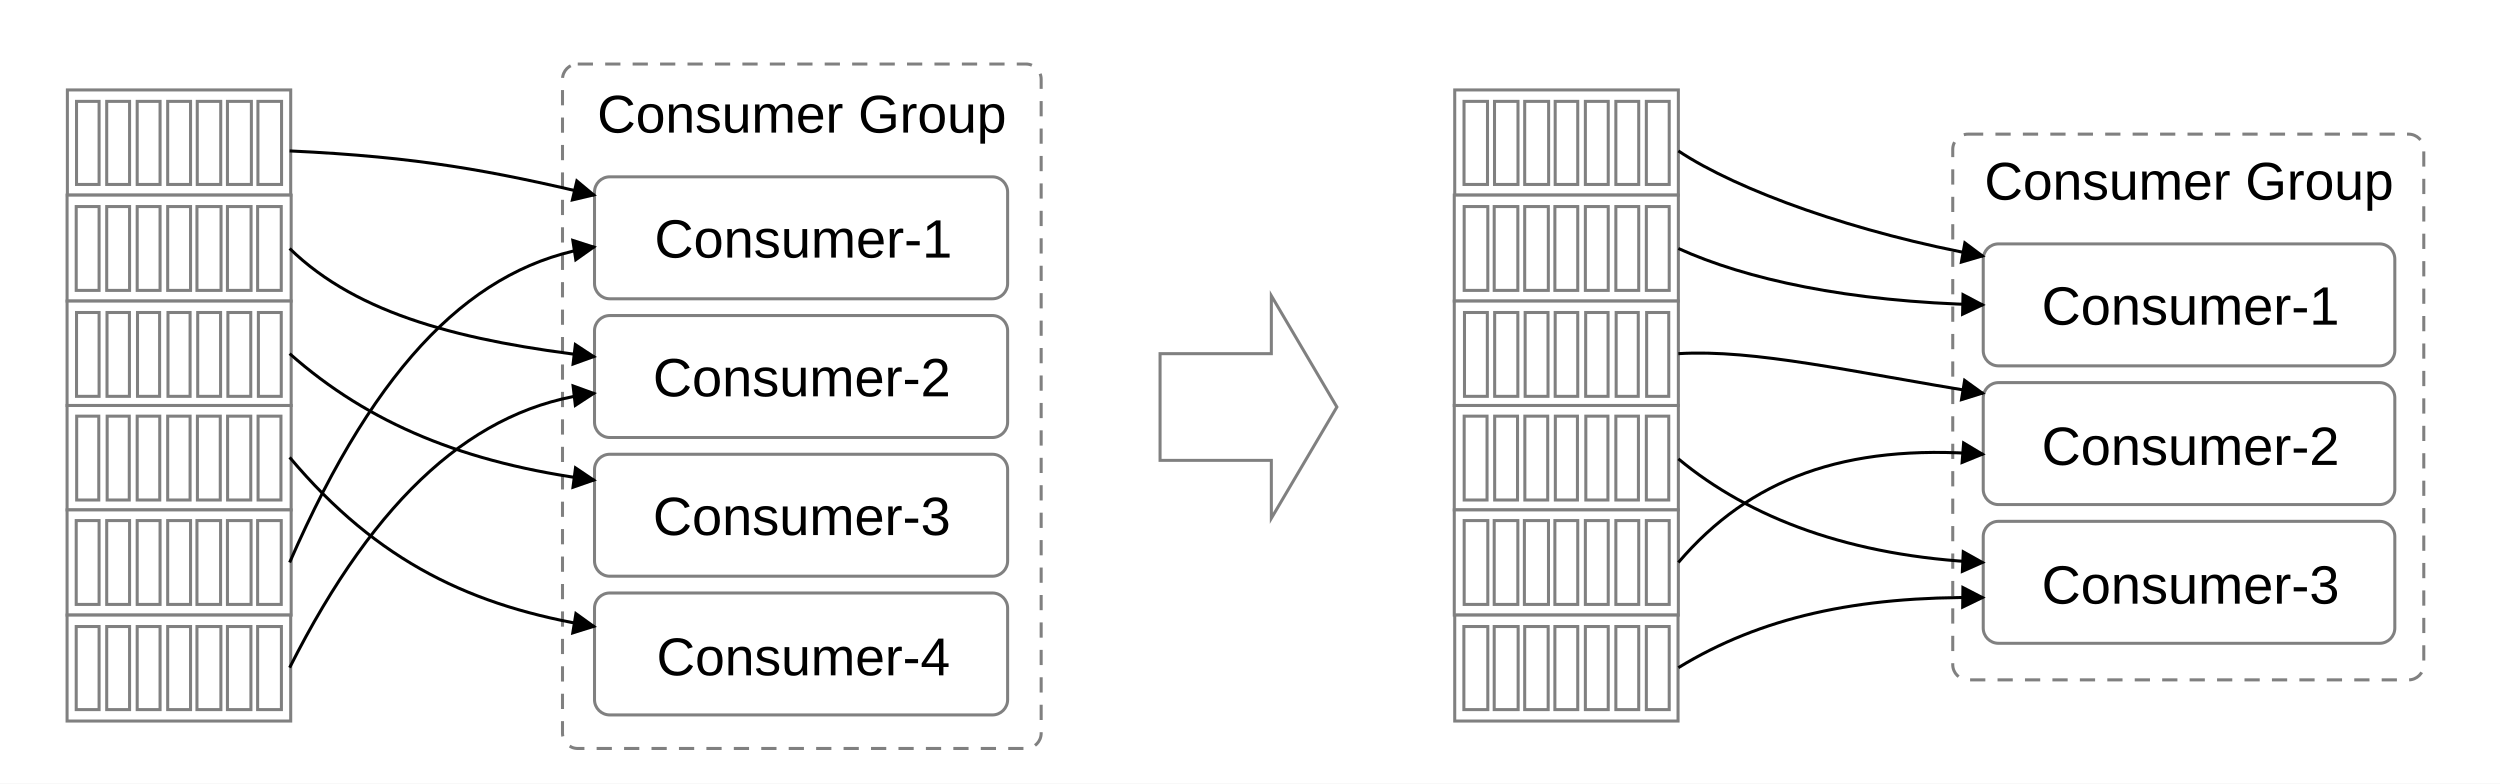
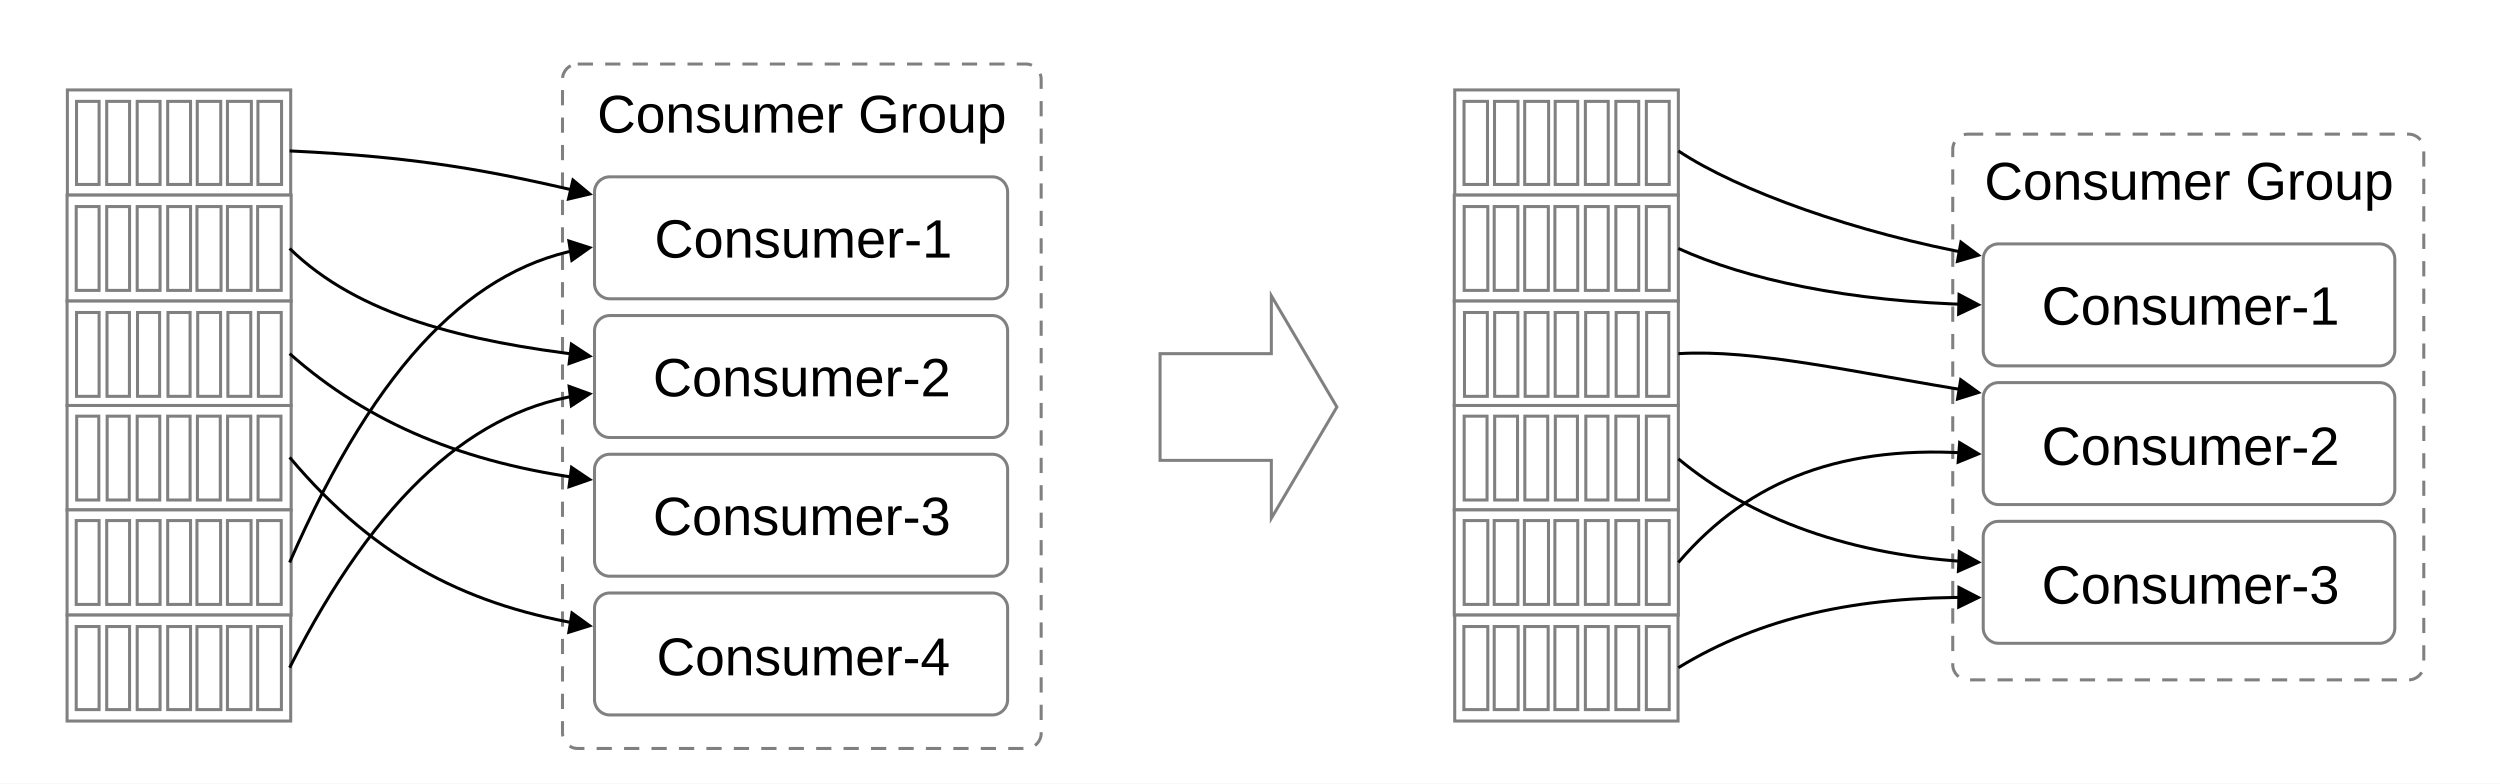
<svg xmlns="http://www.w3.org/2000/svg" width="1640" height="514" viewBox="0 0 1640 514" role="img" aria-labelledby="title desc">
  <defs>
-     <marker id="arrow" viewBox="0 0 10 10" refX="9" refY="5" markerWidth="8" markerHeight="8" markerUnits="strokeWidth" orient="auto-start-reverse">
+     <marker id="arrow" viewBox="0 0 10 10" refX="8" refY="5" markerWidth="8" markerHeight="8" markerUnits="strokeWidth" orient="auto-start-reverse">
      <path d="M0 0 10 5 0 10z" />
    </marker>
    <style>text{font-family:Arial,Helvetica,sans-serif;fill:#000}.box{fill:#fff;stroke:#808080;stroke-width:2}.line{fill:none;stroke:#000;stroke-width:2}.arrow{fill:none;stroke:#000;stroke-width:2;marker-end:url(#arrow)}.dash{stroke-dasharray:10 8}.msg{fill:#fff;stroke:#808080;stroke-width:2}.persist{fill:#cdfdc5;stroke:#808080;stroke-width:2}.new{fill:#fffec4;stroke:#808080;stroke-width:2}.note{fill:#fffec4;stroke:#808080;stroke-width:2;stroke-dasharray:10 8}</style>
  </defs>
  <rect id="background" width="1640" height="514" fill="#fff" />
  <g id="before-partitions">
    <rect class="box" x="44.2" y="59" width="146.5" height="69" />
    <rect class="msg" x="50.2" y="66.5" width="14.8" height="54.5" />
    <rect class="msg" x="70" y="66.5" width="15" height="54.5" />
    <rect class="msg" x="90" y="66.5" width="15" height="54.5" />
    <rect class="msg" x="110" y="66.5" width="15" height="54.5" />
    <rect class="msg" x="129.4" y="66.5" width="15.4" height="54.5" />
    <rect class="msg" x="149.2" y="66.5" width="15.7" height="54.5" />
    <rect class="msg" x="169.2" y="66.5" width="15.5" height="54.5" />
    <rect class="box" x="44" y="128" width="147" height="69.5" />
    <rect class="msg" x="50" y="135.5" width="15" height="55" />
    <rect class="msg" x="70" y="135.5" width="15" height="55" />
    <rect class="msg" x="90" y="135.5" width="15" height="55" />
    <rect class="msg" x="110" y="135.5" width="15" height="55" />
    <rect class="msg" x="129.2" y="135.5" width="15.8" height="55" />
    <rect class="msg" x="149.2" y="135.5" width="15.5" height="55" />
    <rect class="msg" x="169" y="135.5" width="15.5" height="55" />
    <rect class="box" x="44" y="197.5" width="147" height="68.5" />
    <rect class="msg" x="50.2" y="205" width="14.8" height="55" />
    <rect class="msg" x="70.2" y="205" width="14.7" height="55" />
    <rect class="msg" x="90.2" y="205" width="14.5" height="55" />
    <rect class="msg" x="110.2" y="205" width="14.5" height="55" />
    <rect class="msg" x="129.7" y="205" width="15" height="55" />
    <rect class="msg" x="149.5" y="205" width="15" height="55" />
    <rect class="msg" x="169.5" y="205" width="15" height="55" />
    <rect class="box" x="44" y="266" width="147" height="68.5" />
    <rect class="msg" x="50.3" y="273" width="14.5" height="55" />
    <rect class="msg" x="70.3" y="273" width="14.5" height="55" />
    <rect class="msg" x="90" y="273" width="14.8" height="55" />
    <rect class="msg" x="110" y="273" width="14.7" height="55" />
    <rect class="msg" x="129.5" y="273" width="15" height="55" />
    <rect class="msg" x="149.3" y="273" width="15.2" height="55" />
    <rect class="msg" x="169.3" y="273" width="15" height="55" />
    <rect class="box" x="44" y="334.5" width="147" height="69" />
    <rect class="msg" x="50" y="341.5" width="15" height="55" />
    <rect class="msg" x="70" y="341.5" width="15" height="55" />
    <rect class="msg" x="90" y="341.5" width="15" height="55" />
    <rect class="msg" x="110" y="341.5" width="15" height="55" />
    <rect class="msg" x="129.2" y="341.5" width="15.5" height="55" />
    <rect class="msg" x="149.2" y="341.5" width="15.5" height="55" />
    <rect class="msg" x="169" y="341.5" width="15.5" height="55" />
    <rect class="box" x="44" y="403.5" width="146.7" height="69.5" />
    <rect class="msg" x="50" y="411" width="15" height="54.5" />
    <rect class="msg" x="70" y="411" width="15" height="54.5" />
    <rect class="msg" x="90" y="411" width="15" height="54.5" />
    <rect class="msg" x="110" y="411" width="15" height="54.5" />
    <rect class="msg" x="129.2" y="411" width="15.7" height="54.5" />
    <rect class="msg" x="149.2" y="411" width="15.4" height="54.5" />
    <rect class="msg" x="169" y="411" width="15.6" height="54.5" />
  </g>
  <rect x="369" y="42" width="314" height="449" rx="10" fill="#fff" stroke="#808080" stroke-width="2" stroke-dasharray="10 8" />
  <text x="526" y="87" font-size="35" text-anchor="middle">Consumer Group</text>
  <rect class="box" x="390" y="116" width="271" height="80" rx="10" />
  <text x="527" y="169" font-size="35.5" text-anchor="middle">Consumer-1</text>
  <rect class="box" x="390" y="207" width="271" height="80" rx="10" />
  <text x="526" y="260" font-size="35.5" text-anchor="middle">Consumer-2</text>
  <rect class="box" x="390" y="298" width="271" height="80" rx="10" />
  <text x="526" y="351" font-size="35.5" text-anchor="middle">Consumer-3</text>
  <rect class="box" x="390" y="389" width="271" height="80" rx="10" />
  <text x="527" y="443" font-size="35" text-anchor="middle">Consumer-4</text>
-   <path class="arrow" d="M190 99C275 103 322 112 390 128" />
-   <path class="arrow" d="M190 163C235 207 305 224 390 234" />
-   <path class="arrow" d="M190 232C242 278 305 304 390 315" />
-   <path class="arrow" d="M190 300C248 369 310 398 390 411" />
-   <path class="arrow" d="M190 369C248 236 312 174 390 162" />
-   <path class="arrow" d="M190 438C247 325 312 267 390 258" />
+   <path class="arrow" d="M190 99C275 103 322 112 385.885 127.032" />
+   <path class="arrow" d="M190 163C235 207 305 224 385.822 233.508" />
+   <path class="arrow" d="M190 232C242 278 305 304 385.826 314.46" />
+   <path class="arrow" d="M190 300C248 369 310 398 385.841 410.324" />
+   <path class="arrow" d="M190 369C248 236 312 174 385.837 162.64" />
+   <path class="arrow" d="M190 438C247 325 312 267 385.821 258.482" />
  <path d="M761 232h73v-38l43 73 -43 73v-38h-73z" fill="#fff" stroke="#808080" stroke-width="2" />
  <g id="after-partitions">
    <rect class="box" x="954.3" y="59" width="146.7" height="69" />
    <rect class="msg" x="960.4" y="66.5" width="15.4" height="54.5" />
    <rect class="msg" x="980.4" y="66.5" width="15.4" height="54.5" />
    <rect class="msg" x="1000.2" y="66.5" width="15.7" height="54.5" />
    <rect class="msg" x="1020.2" y="66.5" width="14.8" height="54.5" />
    <rect class="msg" x="1040" y="66.5" width="15" height="54.5" />
    <rect class="msg" x="1060" y="66.5" width="15" height="54.5" />
    <rect class="msg" x="1080" y="66.5" width="15" height="54.5" />
    <rect class="box" x="954" y="128" width="147" height="69.5" />
    <rect class="msg" x="960.5" y="135.5" width="15.5" height="55" />
    <rect class="msg" x="980.2" y="135.5" width="15.5" height="55" />
    <rect class="msg" x="1000.2" y="135.5" width="15.5" height="55" />
    <rect class="msg" x="1020" y="135.5" width="15" height="55" />
    <rect class="msg" x="1040" y="135.5" width="15" height="55" />
    <rect class="msg" x="1060" y="135.5" width="15" height="55" />
    <rect class="msg" x="1080" y="135.5" width="15" height="55" />
    <rect class="box" x="954" y="197.5" width="147" height="68.5" />
    <rect class="msg" x="960.7" y="205" width="15" height="55" />
    <rect class="msg" x="980.5" y="205" width="15.2" height="55" />
    <rect class="msg" x="1000.5" y="205" width="15" height="55" />
    <rect class="msg" x="1020.2" y="205" width="14.8" height="55" />
    <rect class="msg" x="1040.2" y="205" width="14.7" height="55" />
    <rect class="msg" x="1060.2" y="205" width="14.5" height="55" />
    <rect class="msg" x="1080.2" y="205" width="14.5" height="55" />
    <rect class="box" x="954" y="266" width="147" height="68.5" />
    <rect class="msg" x="960.5" y="273" width="15" height="55" />
    <rect class="msg" x="980.5" y="273" width="15" height="55" />
    <rect class="msg" x="1000.3" y="273" width="15" height="55" />
    <rect class="msg" x="1020.3" y="273" width="14.5" height="55" />
    <rect class="msg" x="1040.3" y="273" width="14.5" height="55" />
    <rect class="msg" x="1060" y="273" width="14.8" height="55" />
    <rect class="msg" x="1080" y="273" width="14.7" height="55" />
    <rect class="box" x="954" y="334.5" width="147" height="69" />
    <rect class="msg" x="960.5" y="341.5" width="15.5" height="55" />
    <rect class="msg" x="980.2" y="341.5" width="15.5" height="55" />
    <rect class="msg" x="1000" y="341.5" width="15.8" height="55" />
    <rect class="msg" x="1020" y="341.5" width="15" height="55" />
    <rect class="msg" x="1040" y="341.5" width="15" height="55" />
    <rect class="msg" x="1060" y="341.5" width="15" height="55" />
    <rect class="msg" x="1080" y="341.5" width="15" height="55" />
    <rect class="box" x="954.3" y="403.5" width="146.5" height="69.5" />
    <rect class="msg" x="960.3" y="411" width="15.7" height="54.5" />
    <rect class="msg" x="980.2" y="411" width="15.7" height="54.5" />
    <rect class="msg" x="1000.2" y="411" width="15.4" height="54.5" />
    <rect class="msg" x="1020" y="411" width="15" height="54.5" />
    <rect class="msg" x="1040" y="411" width="15" height="54.5" />
    <rect class="msg" x="1060" y="411" width="15" height="54.5" />
    <rect class="msg" x="1080" y="411" width="15" height="54.5" />
  </g>
  <rect x="1281" y="88" width="309" height="358" rx="10" fill="#fff" stroke="#808080" stroke-width="2" stroke-dasharray="10 8" />
  <text x="1436" y="131" font-size="35" text-anchor="middle">Consumer Group</text>
  <rect class="box" x="1301" y="160" width="270" height="80" rx="10" />
  <text x="1437" y="213" font-size="35.5" text-anchor="middle">Consumer-1</text>
  <rect class="box" x="1301" y="251" width="270" height="80" rx="10" />
  <text x="1437" y="305" font-size="35.5" text-anchor="middle">Consumer-2</text>
  <rect class="box" x="1301" y="342" width="270" height="80" rx="10" />
  <text x="1437" y="396" font-size="35.5" text-anchor="middle">Consumer-3</text>
-   <path class="arrow" d="M1101 99C1140 125 1218 153 1301 168" />
-   <path class="arrow" d="M1101 163C1145 183 1212 198 1301 200" />
-   <path class="arrow" d="M1101 232C1151 229 1215 244 1301 258" />
-   <path class="arrow" d="M1101 301C1148 340 1214 365 1301 369" />
-   <path class="arrow" d="M1101 369C1148 314 1210 291 1301 298" />
-   <path class="arrow" d="M1101 438C1155 405 1218 391 1301 392" />
+   <path class="arrow" d="M1101 99C1140 125 1218 153 1296.851 167.25" />
+   <path class="arrow" d="M1101 163C1145 183 1212 198 1296.801 199.906" />
+   <path class="arrow" d="M1101 232C1151 229 1215 244 1296.842 257.323" />
+   <path class="arrow" d="M1101 301C1148 340 1214 365 1296.803 368.807" />
+   <path class="arrow" d="M1101 369C1148 314 1210 291 1296.809 297.678" />
+   <path class="arrow" d="M1101 438C1155 405 1218 391 1296.8 391.949" />
</svg>
